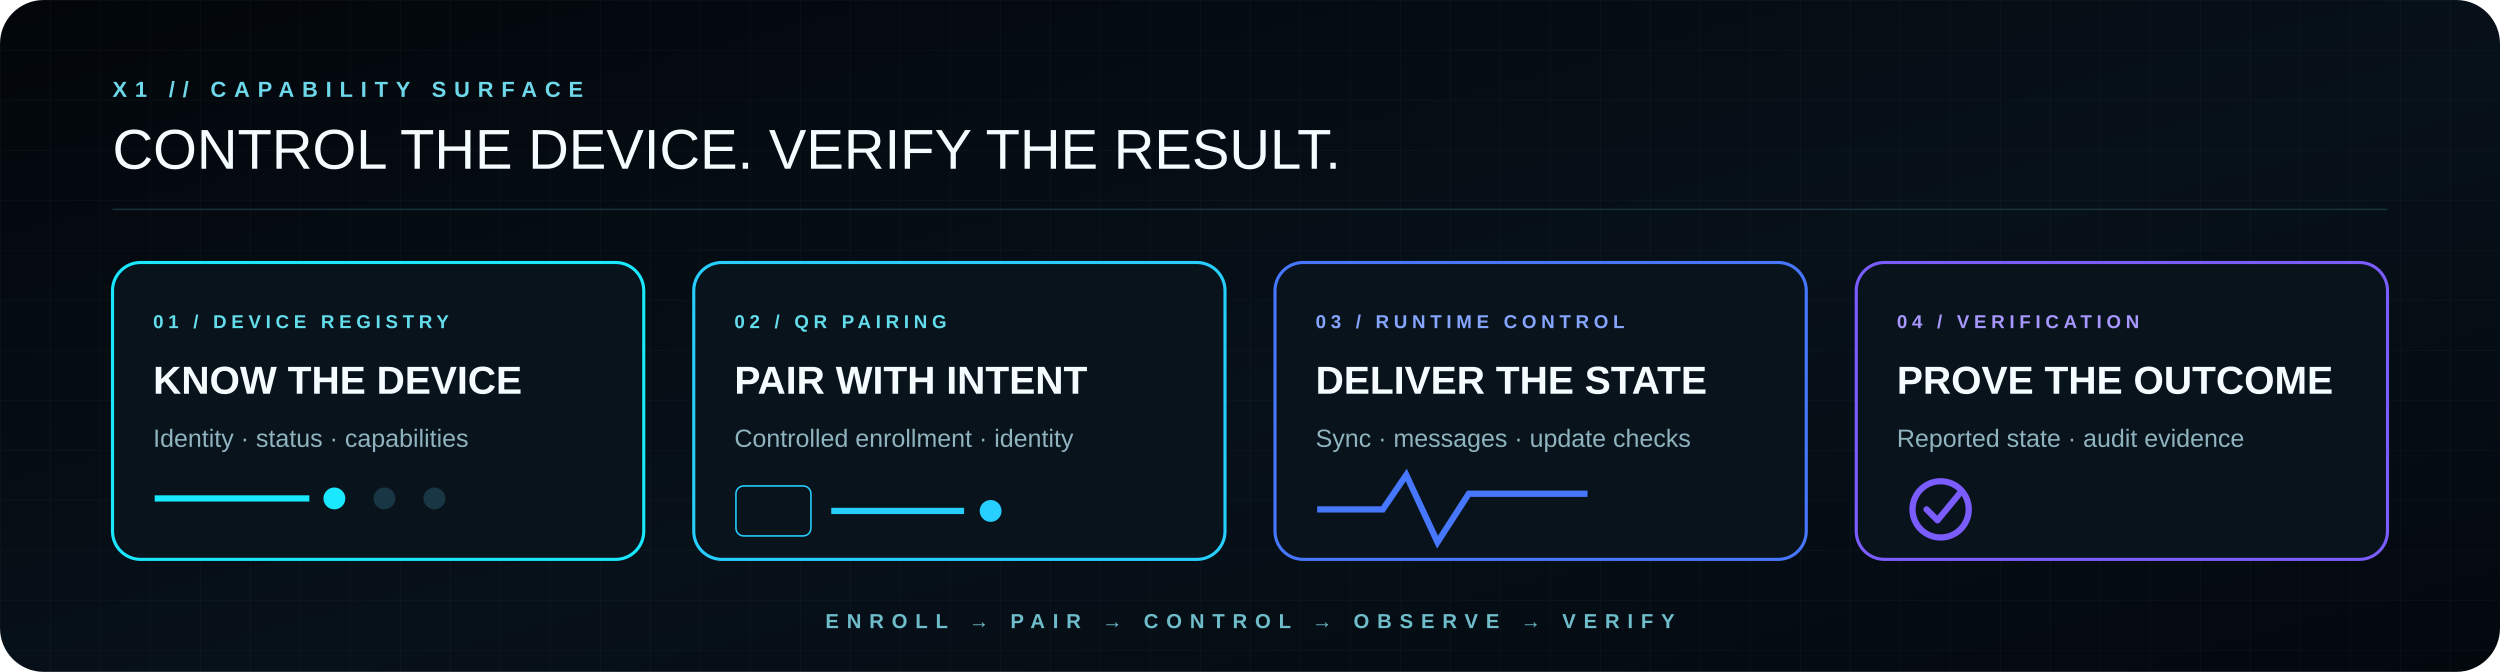
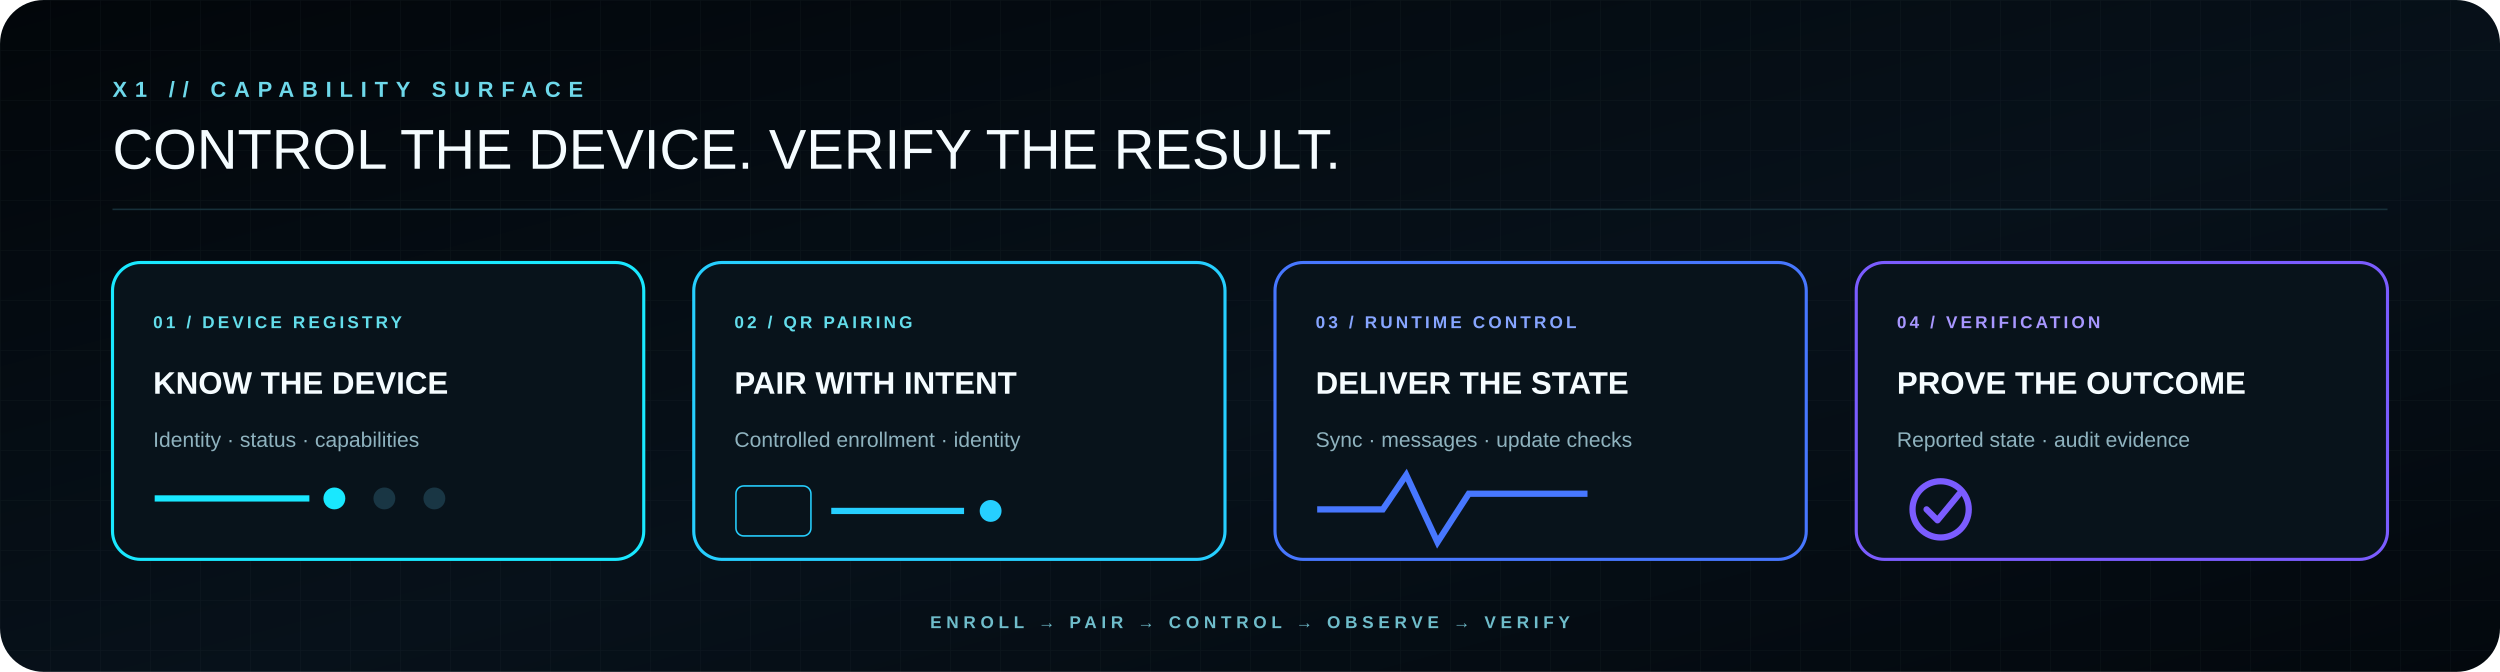
<svg xmlns="http://www.w3.org/2000/svg" width="1600" height="430" viewBox="0 0 1600 430" role="img" aria-label="X1 TiviMate capability deck">
  <defs>
    <linearGradient id="bg" x1="0" y1="0" x2="1" y2="1">
      <stop stop-color="#02060A" />
      <stop offset=".55" stop-color="#07111A" />
      <stop offset="1" stop-color="#03080D" />
    </linearGradient>
    <linearGradient id="c" x1="0" x2="1">
      <stop stop-color="#19F6FF" />
      <stop offset="1" stop-color="#326BFF" />
    </linearGradient>
    <pattern id="grid" width="32" height="32" patternUnits="userSpaceOnUse">
      <path d="M32 0H0V32" fill="none" stroke="#8FB3BF" stroke-opacity=".045" />
    </pattern>
    <filter id="g">
      <feGaussianBlur stdDeviation="8" result="b" />
      <feMerge>
        <feMergeNode in="b" />
        <feMergeNode in="SourceGraphic" />
      </feMerge>
    </filter>
  </defs>
+   <style>g[font-family] &gt; g &gt; text:nth-of-type(1){font-size:11px;letter-spacing:2px}g[font-family] &gt; g &gt; text:nth-of-type(2){font-size:20px;letter-spacing:0}g[font-family] &gt; g &gt; text:nth-of-type(n+3){font-size:13.5px;letter-spacing:0}</style>
  <rect width="1600" height="430" rx="28" fill="url(#bg)" />
  <rect width="1600" height="430" rx="28" fill="url(#grid)" />
  <text x="72" y="62" font-family="Arial,Helvetica,sans-serif" font-size="14" font-weight="700" letter-spacing="5" fill="#6ED8EA">X1 // CAPABILITY SURFACE</text>
  <text x="72" y="108" font-family="Arial Black,Arial,sans-serif" font-size="36" fill="#F5FCFF">CONTROL THE DEVICE. VERIFY THE RESULT.</text>
  <path d="M72 134H1528" stroke="#17303A" />
  <g font-family="Arial,Helvetica,sans-serif">
    <g transform="translate(72 168)">
      <rect width="340" height="190" rx="18" fill="#08131B" stroke="#19E8FF" stroke-width="2" />
      <text x="26" y="42" font-size="12" font-weight="700" letter-spacing="3" fill="#63DDEB">01 / DEVICE REGISTRY</text>
      <text x="26" y="84" font-size="25" font-weight="800" fill="#F5FCFF">KNOW THE DEVICE</text>
      <text x="26" y="118" font-size="16" fill="#8FB3BF">Identity · status · capabilities</text>
      <path d="M27 151H126" stroke="#19E8FF" stroke-width="4" />
      <circle cx="142" cy="151" r="7" fill="#19E8FF" />
      <circle cx="174" cy="151" r="7" fill="#193644" />
      <circle cx="206" cy="151" r="7" fill="#193644" />
    </g>
    <g transform="translate(444 168)">
      <rect width="340" height="190" rx="18" fill="#08131B" stroke="#26CFFF" stroke-width="2" />
      <text x="26" y="42" font-size="12" font-weight="700" letter-spacing="3" fill="#63DDEB">02 / QR PAIRING</text>
      <text x="26" y="84" font-size="25" font-weight="800" fill="#F5FCFF">PAIR WITH INTENT</text>
      <text x="26" y="118" font-size="16" fill="#8FB3BF">Controlled enrollment · identity</text>
      <rect x="27" y="143" width="48" height="32" rx="5" fill="none" stroke="#26CFFF" />
      <path d="M88 159H173" stroke="#26CFFF" stroke-width="4" />
      <circle cx="190" cy="159" r="7" fill="#26CFFF" />
    </g>
    <g transform="translate(816 168)">
      <rect width="340" height="190" rx="18" fill="#08131B" stroke="#4777FF" stroke-width="2" />
      <text x="26" y="42" font-size="12" font-weight="700" letter-spacing="3" fill="#86A5FF">03 / RUNTIME CONTROL</text>
      <text x="26" y="84" font-size="25" font-weight="800" fill="#F5FCFF">DELIVER THE STATE</text>
      <text x="26" y="118" font-size="16" fill="#8FB3BF">Sync · messages · update checks</text>
      <path d="M27 158h42l15-22 20 43 20-31h76" fill="none" stroke="#4777FF" stroke-width="4" />
    </g>
    <g transform="translate(1188 168)">
      <rect width="340" height="190" rx="18" fill="#08131B" stroke="#7B5CFF" stroke-width="2" />
      <text x="26" y="42" font-size="12" font-weight="700" letter-spacing="3" fill="#A897FF">04 / VERIFICATION</text>
      <text x="26" y="84" font-size="25" font-weight="800" fill="#F5FCFF">PROVE THE OUTCOME</text>
      <text x="26" y="118" font-size="16" fill="#8FB3BF">Reported state · audit evidence</text>
      <circle cx="54" cy="158" r="18" fill="none" stroke="#7B5CFF" stroke-width="4" />
      <path d="M45 158l7 7 14-17" fill="none" stroke="#7B5CFF" stroke-width="4" stroke-linecap="round" stroke-linejoin="round" />
    </g>
  </g>
-   <text x="800" y="402" text-anchor="middle" font-family="Arial,Helvetica,sans-serif" font-size="13" font-weight="700" letter-spacing="5" fill="#6FBDCB">ENROLL → PAIR → CONTROL → OBSERVE → VERIFY</text>
+   <text x="800" y="402" text-anchor="middle" font-family="Arial,Helvetica,sans-serif" font-size="11" font-weight="700" letter-spacing="3" fill="#6FBDCB">ENROLL → PAIR → CONTROL → OBSERVE → VERIFY</text>
</svg>
